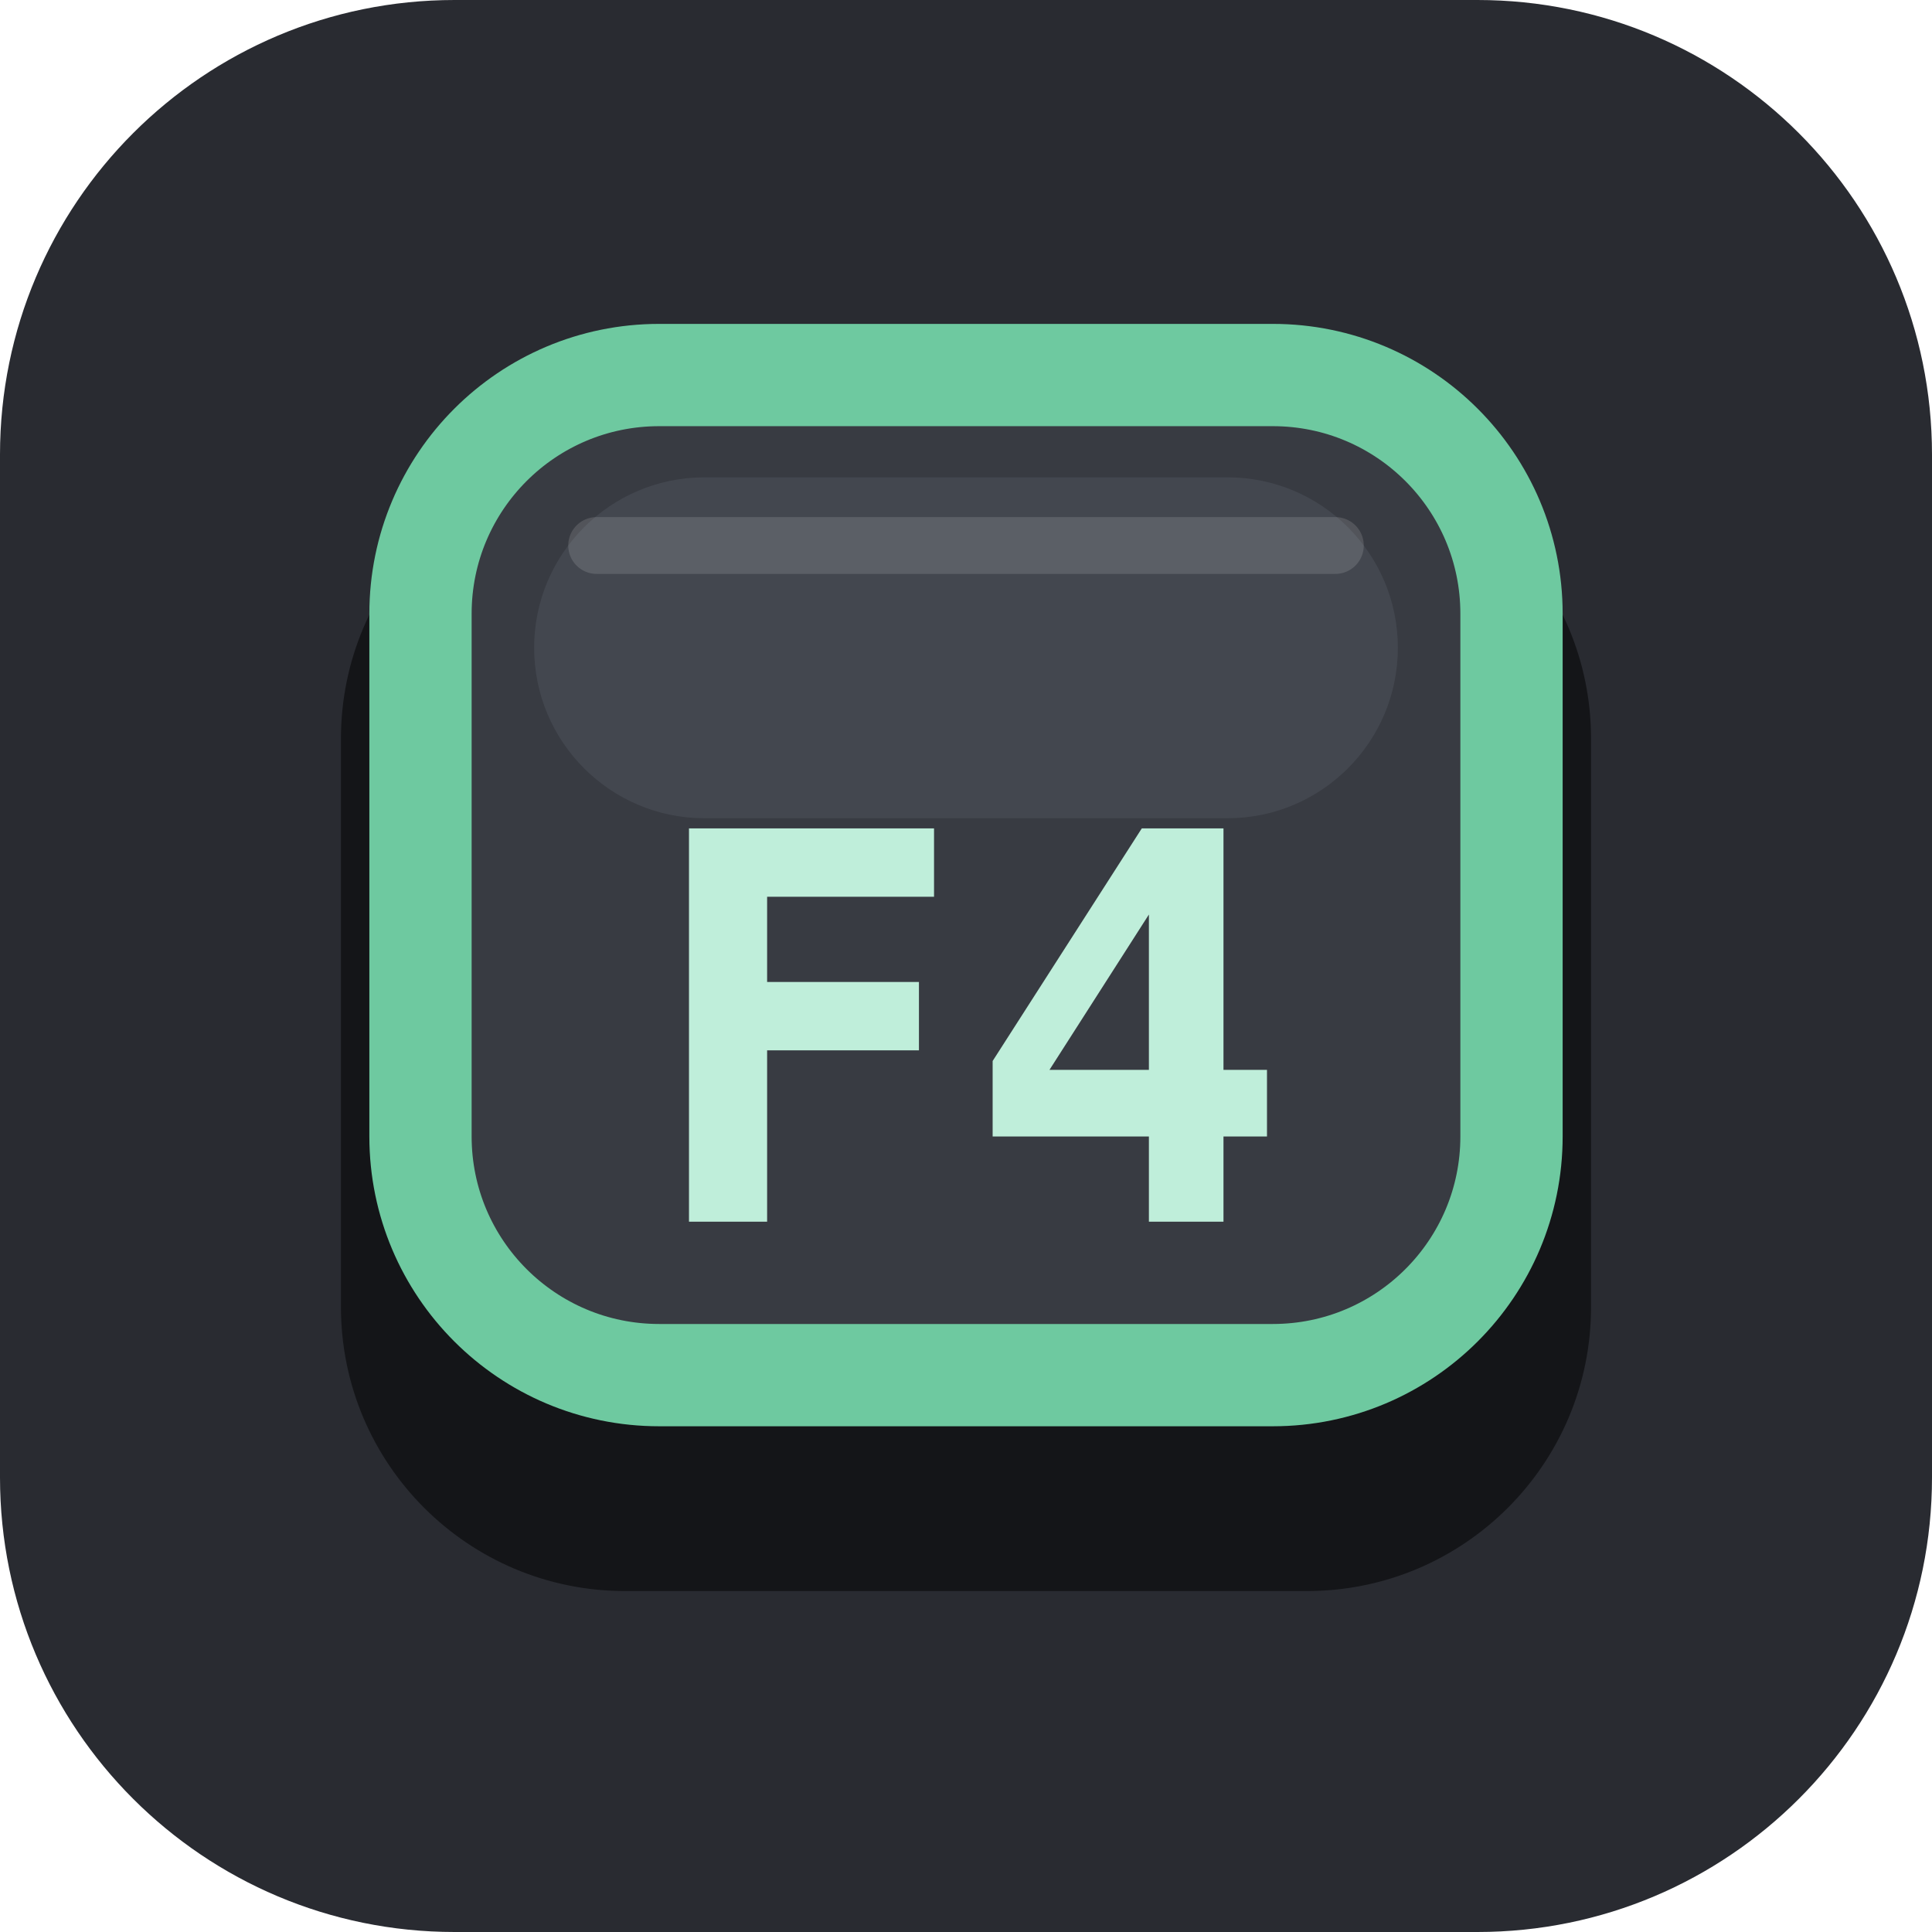
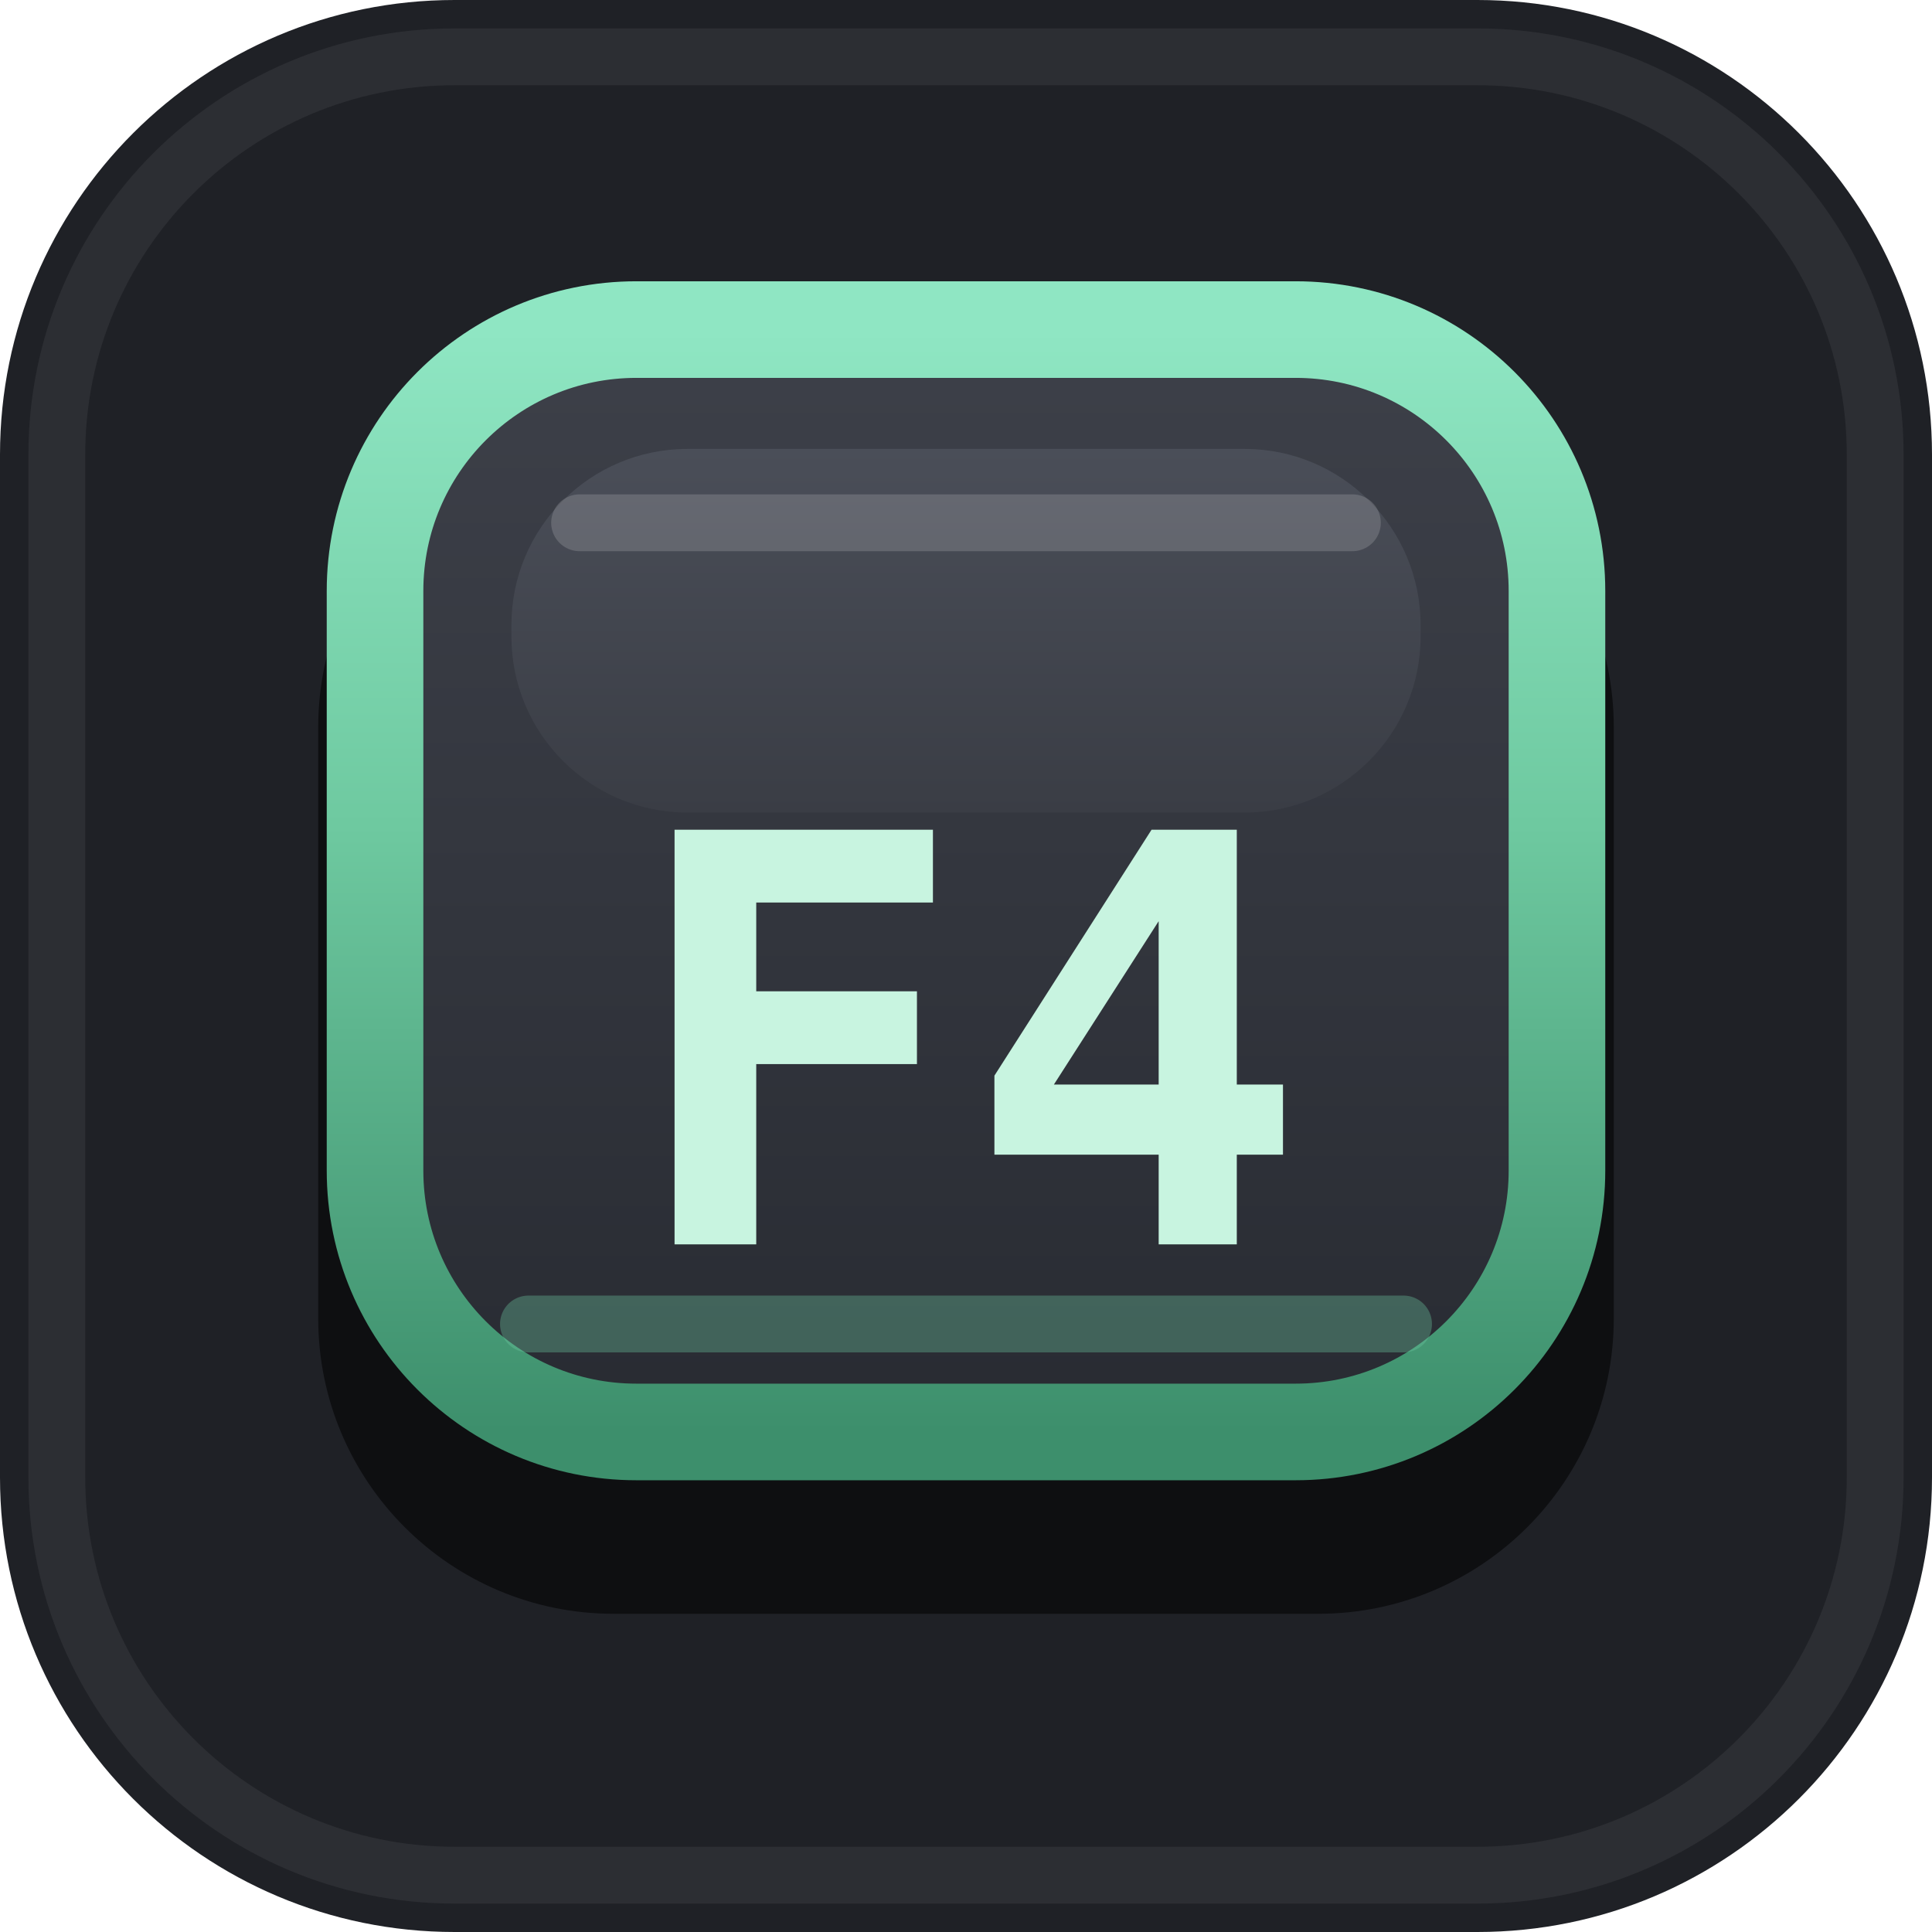
<svg xmlns="http://www.w3.org/2000/svg" viewBox="0 0 34 34">
-   <rect width="34" height="34" rx="8" fill="#292b31" />
-   <rect x="6" y="8" width="22" height="20" rx="5" fill="rgba(0,0,0,.5)" />
-   <rect x="7.4" y="6.6" width="19.2" height="17.6" rx="4.2" fill="#383b42" stroke="#6ec9a0" stroke-width="1.8" />
-   <rect x="9.4" y="8.4" width="15.2" height="6" rx="3" fill="#43474f" />
-   <path d="M10.5 9.6h13" stroke="rgba(255,255,255,.13)" stroke-width="1" stroke-linecap="round" />
-   <text x="17" y="21.5" text-anchor="middle" font-family="ui-monospace,Menlo,monospace" font-weight="700" font-size="9.5" fill="#bfeeda">F4</text>
+   <defs>
+     <linearGradient id="fvRim" x1="0" y1="0" x2="0" y2="1">
+       <stop offset="0" stop-color="#8fe6c3" />
+       <stop offset=".45" stop-color="#6ec9a0" />
+       <stop offset="1" stop-color="#3d8f6c" />
+     </linearGradient>
+     <linearGradient id="fvCap" x1="0" y1="0" x2="0" y2="1">
+       <stop offset="0" stop-color="#3d4049" />
+       <stop offset=".5" stop-color="#33363e" />
+       <stop offset="1" stop-color="#282b32" />
+     </linearGradient>
+     <linearGradient id="fvTop" x1="0" y1="0" x2="0" y2="1">
+       <stop offset="0" stop-color="#4a4e58" />
+       <stop offset="1" stop-color="#3a3d45" />
+     </linearGradient>
+   </defs>
+   <rect width="34" height="34" rx="8" fill="#1f2126" />
+   <rect x="1" y="1" width="32" height="32" rx="7" fill="none" stroke="rgba(255,255,255,.06)" stroke-width="1" />
+   <rect x="5.6" y="7.6" width="22.8" height="20.8" rx="5.2" fill="rgba(0,0,0,.55)" />
+   <rect x="6.6" y="5.8" width="20.8" height="19.4" rx="4.6" fill="url(#fvCap)" stroke="url(#fvRim)" stroke-width="1.7" />
+   <rect x="9" y="7.9" width="16" height="6.4" rx="3.1" fill="url(#fvTop)" />
+   <path d="M10.2 9.2h13.6" stroke="rgba(255,255,255,.16)" stroke-width="1" stroke-linecap="round" />
+   <text x="17" y="21.9" text-anchor="middle" font-family="ui-monospace,Menlo,Consolas,monospace" font-weight="700" font-size="10" fill="#c8f4e0">F4</text>
+   <path d="M9.3 23.3h15.4" stroke="rgba(110,201,160,.35)" stroke-width="1" stroke-linecap="round" />
</svg>
